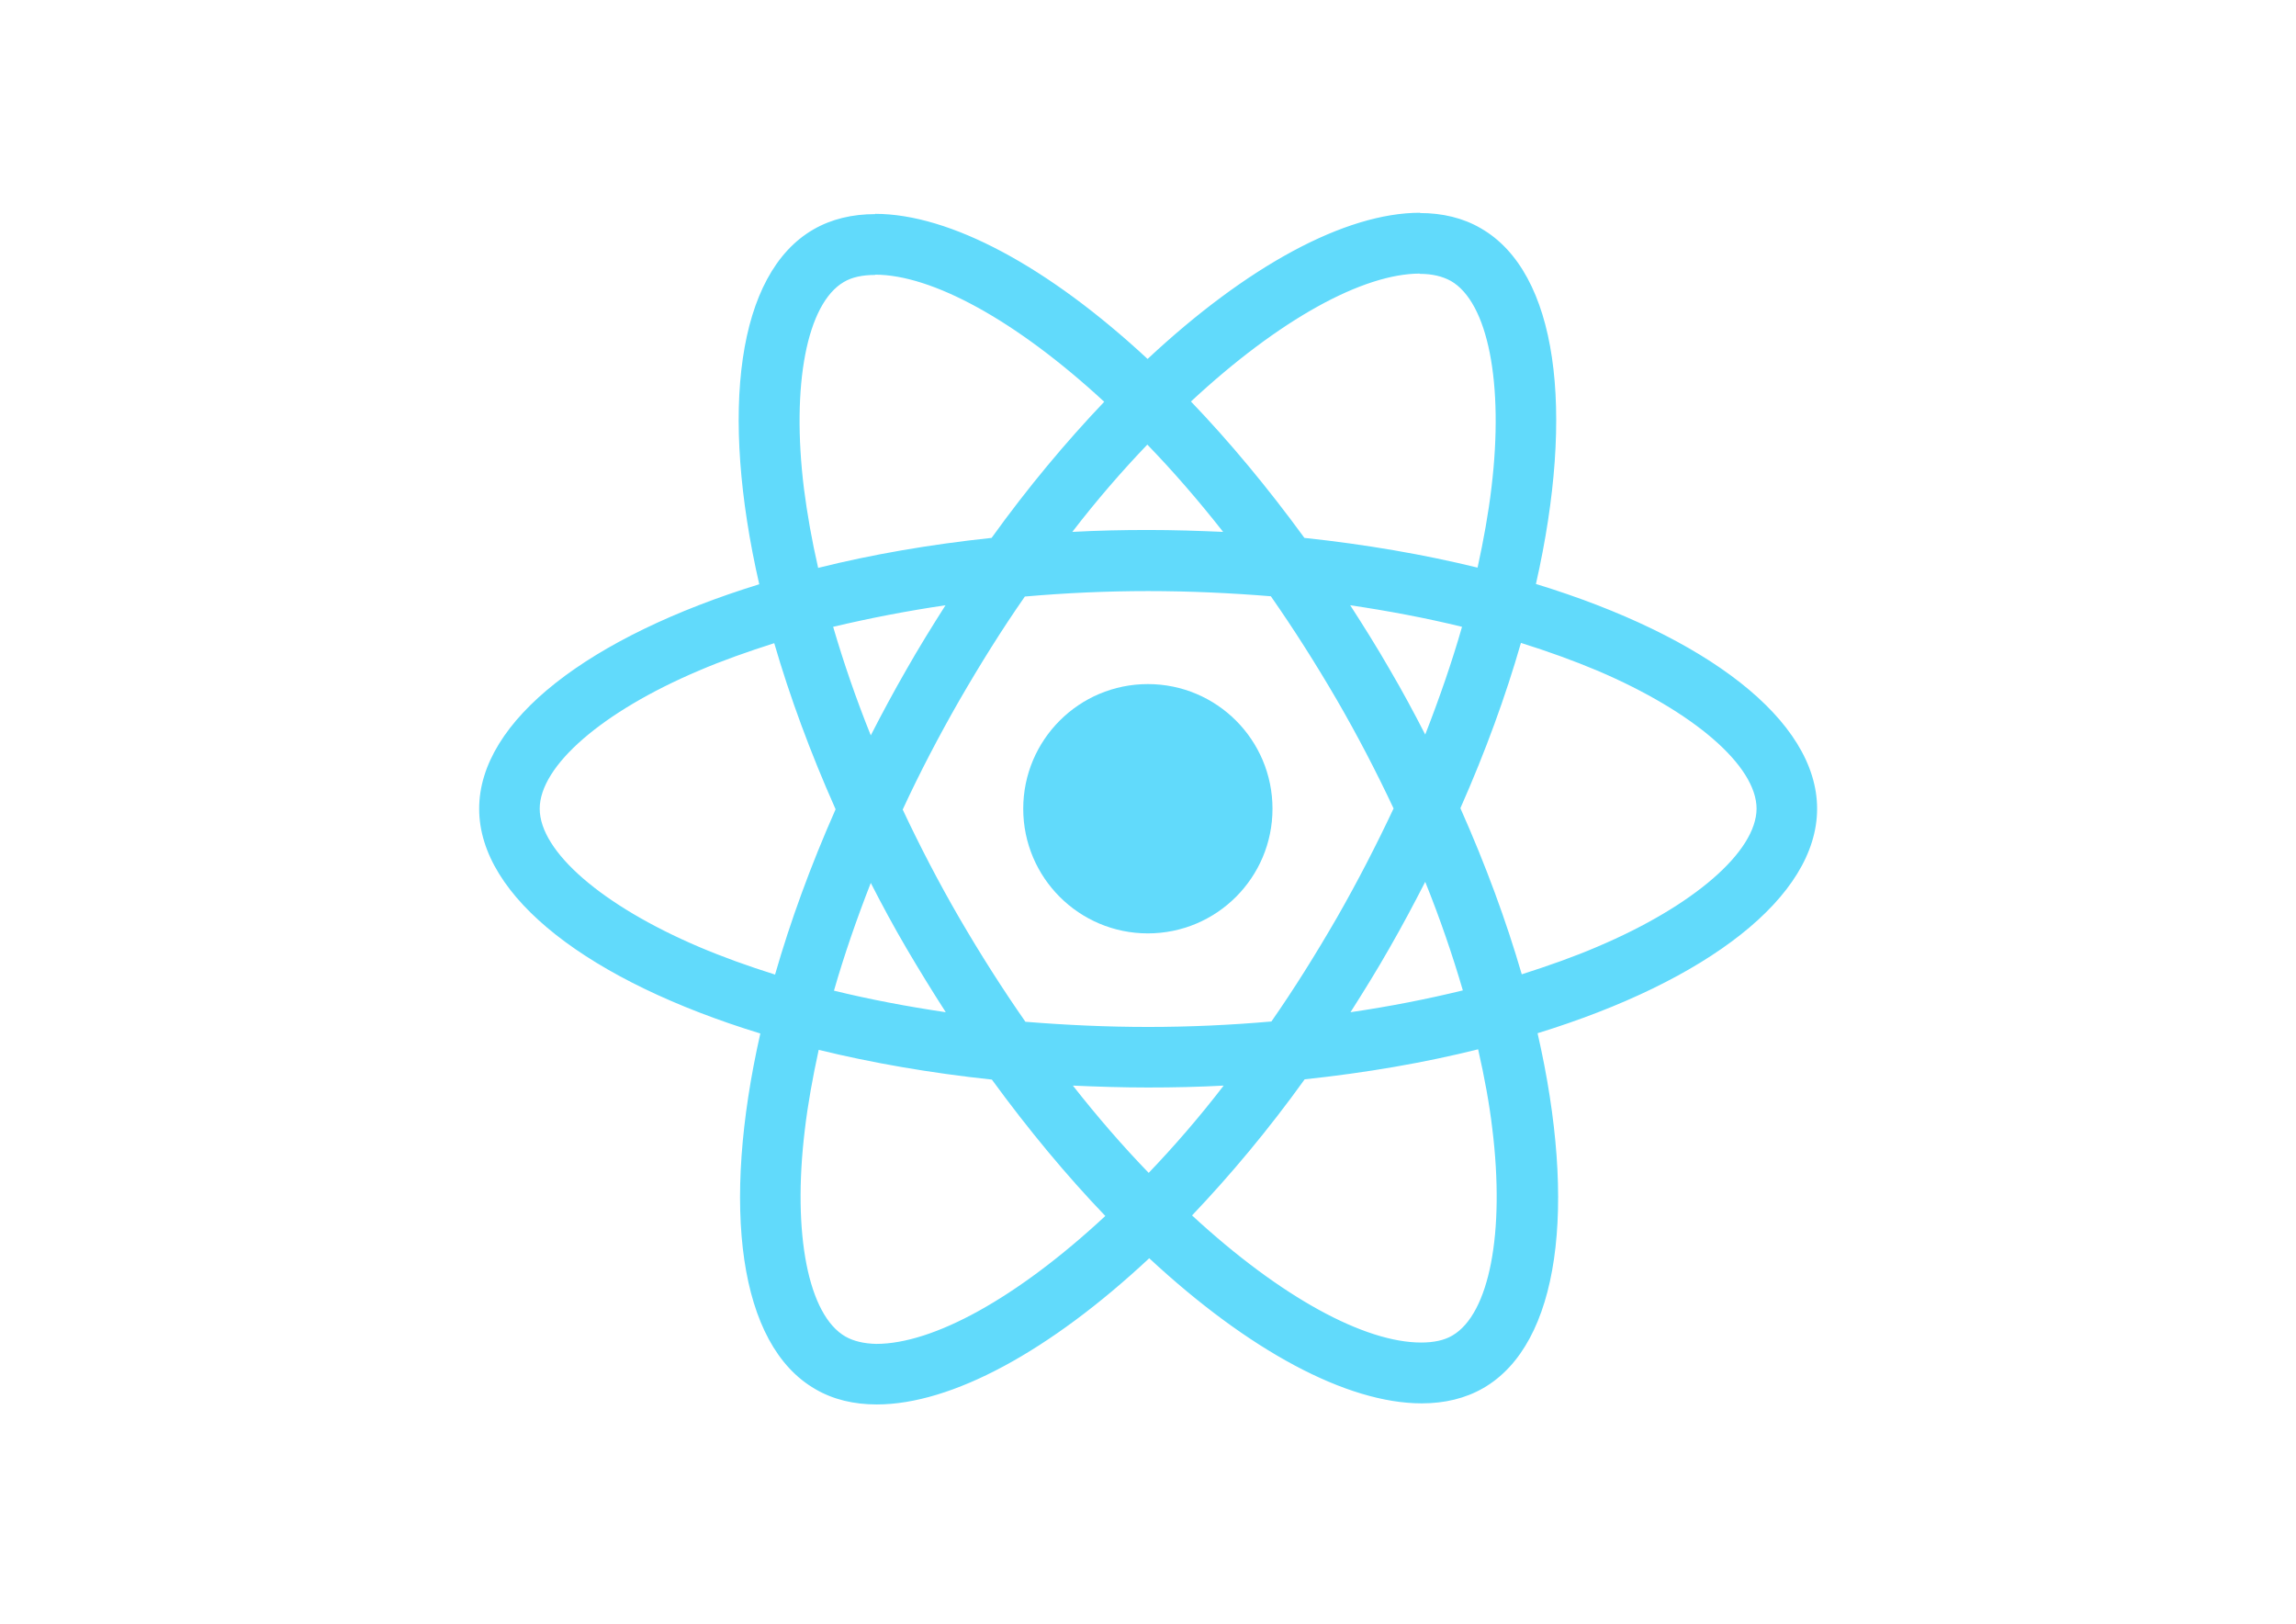
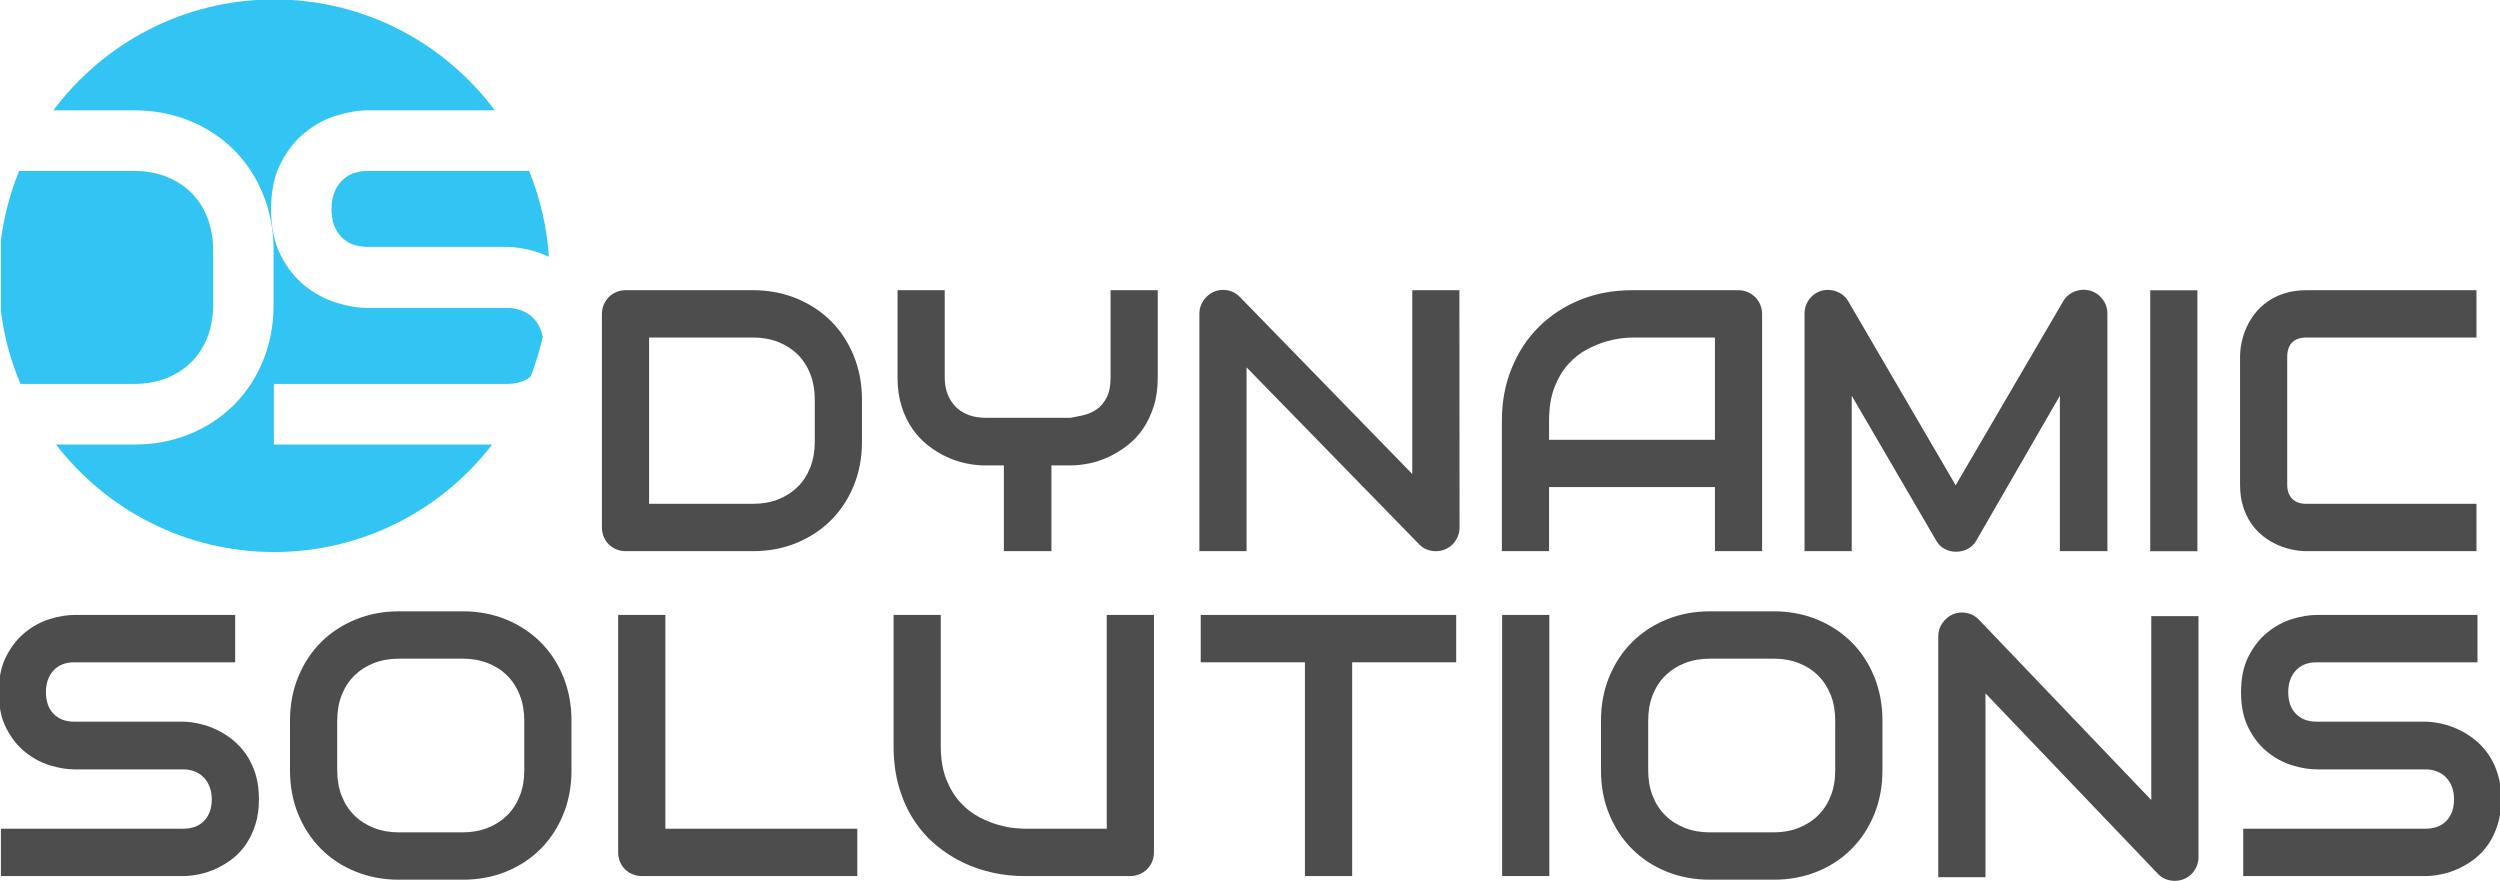
- <svg xmlns="http://www.w3.org/2000/svg" viewBox="0 0 841.9 595.3">
-   <g fill="#61DAFB">
-     <path d="M666.3 296.5c0-32.5-40.7-63.3-103.1-82.4 14.4-63.6 8-114.2-20.2-130.4-6.5-3.8-14.1-5.6-22.4-5.6v22.3c4.6 0 8.3.9 11.4 2.6 13.6 7.8 19.5 37.5 14.9 75.7-1.1 9.4-2.9 19.3-5.1 29.4-19.6-4.8-41-8.5-63.5-10.9-13.5-18.5-27.5-35.3-41.6-50 32.6-30.3 63.2-46.9 84-46.9V78c-27.5 0-63.5 19.6-99.9 53.6-36.4-33.8-72.4-53.2-99.9-53.2v22.3c20.7 0 51.4 16.5 84 46.6-14 14.7-28 31.4-41.3 49.9-22.6 2.4-44 6.1-63.6 11-2.3-10-4-19.7-5.2-29-4.7-38.2 1.1-67.9 14.6-75.8 3-1.8 6.9-2.6 11.5-2.6V78.5c-8.4 0-16 1.8-22.6 5.6-28.1 16.2-34.4 66.7-19.9 130.1-62.2 19.2-102.7 49.9-102.7 82.3 0 32.5 40.7 63.3 103.1 82.4-14.4 63.6-8 114.2 20.2 130.4 6.5 3.8 14.1 5.6 22.5 5.6 27.5 0 63.5-19.6 99.9-53.6 36.4 33.8 72.4 53.2 99.9 53.2 8.4 0 16-1.8 22.6-5.6 28.1-16.2 34.4-66.7 19.9-130.1 62-19.1 102.5-49.9 102.5-82.3zm-130.2-66.7c-3.7 12.9-8.3 26.2-13.5 39.5-4.1-8-8.4-16-13.1-24-4.6-8-9.5-15.8-14.4-23.4 14.2 2.1 27.9 4.7 41 7.9zm-45.8 106.5c-7.8 13.5-15.8 26.3-24.1 38.2-14.9 1.3-30 2-45.2 2-15.1 0-30.2-.7-45-1.9-8.3-11.9-16.4-24.6-24.2-38-7.6-13.1-14.5-26.4-20.8-39.8 6.2-13.4 13.2-26.8 20.7-39.9 7.8-13.5 15.8-26.3 24.1-38.2 14.9-1.3 30-2 45.2-2 15.1 0 30.2.7 45 1.9 8.3 11.9 16.4 24.6 24.2 38 7.6 13.1 14.5 26.4 20.8 39.8-6.3 13.4-13.2 26.8-20.7 39.9zm32.3-13c5.4 13.4 10 26.8 13.8 39.8-13.1 3.2-26.9 5.9-41.2 8 4.9-7.7 9.8-15.6 14.4-23.7 4.6-8 8.9-16.1 13-24.1zM421.2 430c-9.3-9.6-18.6-20.3-27.8-32 9 .4 18.2.7 27.5.7 9.4 0 18.7-.2 27.8-.7-9 11.7-18.3 22.4-27.5 32zm-74.4-58.9c-14.2-2.1-27.9-4.7-41-7.9 3.7-12.9 8.3-26.2 13.5-39.5 4.1 8 8.4 16 13.1 24 4.7 8 9.5 15.8 14.4 23.4zM420.7 163c9.3 9.6 18.6 20.3 27.8 32-9-.4-18.2-.7-27.5-.7-9.4 0-18.7.2-27.8.7 9-11.7 18.3-22.4 27.5-32zm-74 58.9c-4.9 7.7-9.8 15.6-14.4 23.7-4.6 8-8.9 16-13 24-5.4-13.4-10-26.8-13.8-39.8 13.1-3.1 26.9-5.8 41.2-7.9zm-90.5 125.2c-35.4-15.1-58.3-34.9-58.3-50.6 0-15.7 22.9-35.6 58.3-50.6 8.6-3.7 18-7 27.7-10.1 5.7 19.6 13.2 40 22.5 60.9-9.2 20.8-16.6 41.1-22.2 60.6-9.9-3.1-19.3-6.5-28-10.2zM310 490c-13.6-7.8-19.5-37.5-14.9-75.7 1.1-9.4 2.9-19.3 5.1-29.4 19.6 4.8 41 8.5 63.5 10.9 13.5 18.5 27.5 35.3 41.6 50-32.6 30.3-63.2 46.9-84 46.9-4.5-.1-8.3-1-11.3-2.7zm237.2-76.2c4.7 38.2-1.1 67.9-14.6 75.8-3 1.8-6.9 2.6-11.5 2.6-20.7 0-51.4-16.5-84-46.6 14-14.7 28-31.4 41.3-49.9 22.6-2.4 44-6.1 63.6-11 2.3 10.1 4.1 19.8 5.2 29.1zm38.5-66.7c-8.6 3.7-18 7-27.7 10.1-5.7-19.6-13.2-40-22.5-60.9 9.2-20.8 16.6-41.1 22.2-60.6 9.9 3.1 19.3 6.5 28.1 10.2 35.4 15.1 58.3 34.9 58.3 50.6-.1 15.7-23 35.6-58.4 50.6zM320.8 78.4z" />
-     <circle cx="420.9" cy="296.5" r="45.7" />
-     <path d="M520.5 78.1z" />
-   </g>
+ <svg xmlns="http://www.w3.org/2000/svg" version="1.1" baseProfile="full" width="142" height="50" viewBox="0 0 142.00 50.00" enable-background="new 0 0 142.00 50.00" xml:space="preserve">
+   <path fill="#4D4D4D" fill-opacity="1" stroke-linejoin="round" d="M 46.279,22.687C 46.279,22.162 46.194,21.683 46.026,21.248C 45.858,20.816 45.619,20.445 45.31,20.137C 45,19.833 44.631,19.595 44.202,19.424C 43.771,19.257 43.296,19.171 42.774,19.171L 36.868,19.171L 36.868,28.616L 42.774,28.616C 43.296,28.616 43.771,28.534 44.202,28.364C 44.631,28.195 45,27.956 45.31,27.65C 45.619,27.344 45.858,26.977 46.026,26.546C 46.194,26.114 46.279,25.634 46.279,25.104M 48.959,25.104C 48.959,26.006 48.802,26.836 48.489,27.595C 48.178,28.352 47.747,29.005 47.197,29.552C 46.646,30.101 45.993,30.53 45.239,30.84C 44.482,31.151 43.661,31.306 42.774,31.306L 35.539,31.306C 35.345,31.306 35.167,31.271 35.004,31.202C 34.837,31.133 34.695,31.038 34.575,30.918C 34.454,30.799 34.362,30.656 34.291,30.488C 34.224,30.324 34.188,30.143 34.188,29.952L 34.188,17.838C 34.188,17.653 34.224,17.477 34.291,17.311C 34.362,17.146 34.454,17.002 34.575,16.877C 34.695,16.754 34.837,16.657 35.004,16.588C 35.167,16.52 35.345,16.483 35.539,16.483L 42.774,16.483C 43.661,16.483 44.482,16.64 45.239,16.95C 45.993,17.26 46.646,17.69 47.197,18.235C 47.747,18.785 48.178,19.439 48.489,20.2C 48.802,20.962 48.959,21.79 48.959,22.687L 48.959,25.104 Z " />
+   <path fill="#4D4D4D" fill-opacity="1" stroke-linejoin="round" d="M 65.761,21.445C 65.761,22.059 65.683,22.605 65.529,23.088C 65.373,23.57 65.17,23.997 64.916,24.365C 64.661,24.733 64.364,25.047 64.024,25.31C 63.682,25.57 63.331,25.787 62.967,25.956C 62.602,26.125 62.233,26.247 61.86,26.323C 61.484,26.399 61.132,26.436 60.802,26.436L 59.721,26.436L 59.721,31.306L 57.02,31.306L 57.02,26.436L 55.948,26.436C 55.618,26.436 55.267,26.399 54.891,26.323C 54.518,26.247 54.145,26.125 53.778,25.956C 53.41,25.787 53.058,25.57 52.722,25.31C 52.387,25.047 52.088,24.733 51.829,24.365C 51.572,23.997 51.366,23.569 51.212,23.084C 51.057,22.596 50.98,22.05 50.98,21.445L 50.98,16.483L 53.66,16.483L 53.66,21.445C 53.66,21.796 53.715,22.111 53.825,22.39C 53.934,22.668 54.09,22.909 54.288,23.11C 54.487,23.308 54.73,23.462 55.014,23.569C 55.3,23.676 55.618,23.73 55.969,23.73L 60.802,23.73C 61.056,23.687 61.318,23.634 61.586,23.569C 61.854,23.503 62.098,23.391 62.317,23.233C 62.538,23.074 62.719,22.854 62.863,22.571C 63.009,22.289 63.08,21.913 63.08,21.445L 63.08,16.483L 65.761,16.483L 65.761,21.445 Z " />
+   <path fill="#4D4D4D" fill-opacity="1" stroke-linejoin="round" d="M 82.903,29.954C 82.903,30.146 82.867,30.326 82.795,30.491C 82.722,30.656 82.626,30.798 82.507,30.92C 82.388,31.041 82.244,31.135 82.08,31.204C 81.914,31.273 81.738,31.308 81.554,31.308C 81.388,31.308 81.222,31.278 81.054,31.215C 80.885,31.153 80.735,31.051 80.605,30.914L 70.805,20.867L 70.805,31.306L 68.125,31.306L 68.125,17.817C 68.125,17.542 68.202,17.293 68.356,17.068C 68.512,16.844 68.709,16.679 68.95,16.568C 69.204,16.464 69.465,16.439 69.733,16.489C 70.001,16.542 70.231,16.666 70.424,16.867L 80.216,26.923L 80.216,16.484L 82.894,16.484L 82.903,29.954 Z " />
+   <path fill="#4D4D4D" fill-opacity="1" stroke-linejoin="round" d="M 87.987,24.979L 97.409,24.979L 97.409,19.171L 92.699,19.171C 92.615,19.171 92.441,19.184 92.177,19.207C 91.914,19.233 91.607,19.293 91.26,19.389C 90.913,19.486 90.547,19.633 90.162,19.834C 89.777,20.034 89.423,20.309 89.101,20.661C 88.778,21.012 88.512,21.449 88.302,21.978C 88.093,22.505 87.987,23.143 87.987,23.895M 100.088,31.306L 97.409,31.306L 97.409,27.667L 87.987,27.667L 87.987,31.306L 85.307,31.306L 85.307,23.895C 85.307,22.813 85.493,21.817 85.865,20.909C 86.236,19.998 86.751,19.217 87.411,18.563C 88.07,17.908 88.851,17.398 89.749,17.031C 90.65,16.668 91.632,16.484 92.699,16.484L 98.737,16.484C 98.923,16.484 99.099,16.52 99.264,16.588C 99.43,16.657 99.572,16.754 99.696,16.877C 99.82,17.002 99.916,17.146 99.984,17.312C 100.054,17.477 100.088,17.653 100.088,17.838L 100.088,31.306 Z " />
+   <path fill="#4D4D4D" fill-opacity="1" stroke-linejoin="round" d="M 119.701,31.306L 117.001,31.306L 117.001,22.479L 112.264,30.687C 112.146,30.901 111.983,31.063 111.774,31.174C 111.565,31.285 111.339,31.339 111.099,31.339C 110.864,31.339 110.647,31.285 110.444,31.174C 110.241,31.063 110.083,30.901 109.966,30.687L 105.178,22.479L 105.178,31.306L 102.498,31.306L 102.498,17.817C 102.498,17.508 102.59,17.232 102.772,16.991C 102.953,16.75 103.193,16.588 103.488,16.505C 103.631,16.471 103.776,16.458 103.921,16.47C 104.067,16.48 104.204,16.511 104.338,16.562C 104.472,16.615 104.593,16.686 104.704,16.78C 104.813,16.872 104.906,16.984 104.983,17.115L 111.082,27.563L 117.187,17.115C 117.344,16.853 117.563,16.666 117.839,16.557C 118.118,16.448 118.409,16.43 118.713,16.505C 119.001,16.588 119.236,16.75 119.423,16.991C 119.609,17.232 119.701,17.508 119.701,17.817L 119.701,31.306 Z " />
+   <rect x="122.133" y="16.488" fill="#4D4D4D" fill-opacity="1" stroke-linejoin="round" width="2.679" height="14.822" />
+   <path fill="#4D4D4D" fill-opacity="1" stroke-linejoin="round" d="M 140.664,31.306L 130.997,31.306C 130.749,31.306 130.483,31.276 130.199,31.217C 129.911,31.159 129.632,31.069 129.352,30.944C 129.074,30.82 128.808,30.661 128.555,30.462C 128.3,30.265 128.074,30.029 127.879,29.748C 127.682,29.47 127.527,29.147 127.411,28.777C 127.293,28.41 127.235,27.994 127.235,27.532L 127.235,20.256C 127.235,20.01 127.264,19.742 127.323,19.455C 127.38,19.17 127.471,18.888 127.596,18.608C 127.72,18.329 127.88,18.063 128.08,17.807C 128.28,17.553 128.518,17.328 128.798,17.131C 129.074,16.934 129.396,16.777 129.76,16.661C 130.125,16.544 130.536,16.484 130.997,16.484L 140.664,16.484L 140.664,19.171L 130.997,19.171C 130.645,19.171 130.378,19.266 130.194,19.451C 130.006,19.638 129.914,19.913 129.914,20.278L 129.914,27.532C 129.914,27.877 130.009,28.144 130.199,28.333C 130.387,28.522 130.654,28.616 130.997,28.616L 140.664,28.616L 140.664,31.306 Z " />
+   <path fill="#4D4D4D" fill-opacity="1" stroke-linejoin="round" d="M 14.708,45.396C 14.708,45.927 14.642,46.404 14.508,46.828C 14.373,47.252 14.196,47.628 13.976,47.95C 13.755,48.275 13.499,48.549 13.203,48.779C 12.906,49.005 12.601,49.19 12.286,49.336C 11.969,49.481 11.647,49.588 11.32,49.657C 10.993,49.726 10.687,49.761 10.397,49.761L 0.051,49.761L 0.051,47.071L 10.397,47.071C 10.914,47.071 11.313,46.919 11.599,46.617C 11.885,46.313 12.028,45.906 12.028,45.396C 12.028,45.148 11.988,44.922 11.913,44.714C 11.838,44.505 11.729,44.327 11.588,44.175C 11.447,44.023 11.274,43.906 11.072,43.825C 10.87,43.742 10.645,43.7 10.397,43.7L 4.229,43.7C 3.796,43.7 3.328,43.624 2.826,43.468C 2.325,43.312 1.859,43.062 1.429,42.717C 1,42.372 0.641,41.922 0.356,41.361C 0.07,40.805 -0.073,40.122 -0.073,39.317C -0.073,38.509 0.07,37.828 0.356,37.274C 0.641,36.718 1,36.266 1.429,35.918C 1.859,35.57 2.325,35.318 2.826,35.162C 3.328,35.007 3.796,34.929 4.229,34.929L 13.357,34.929L 13.357,37.619L 4.229,37.619C 3.72,37.619 3.323,37.773 3.037,38.085C 2.752,38.394 2.609,38.805 2.609,39.317C 2.609,39.832 2.752,40.239 3.037,40.539C 3.323,40.84 3.72,40.991 4.229,40.991L 10.397,40.991L 10.417,40.991C 10.708,40.997 11.013,41.038 11.336,41.11C 11.658,41.183 11.981,41.295 12.3,41.446C 12.62,41.598 12.925,41.789 13.212,42.02C 13.502,42.251 13.758,42.529 13.982,42.851C 14.204,43.176 14.383,43.548 14.514,43.97C 14.643,44.389 14.708,44.864 14.708,45.396 Z " />
+   <path fill="#4D4D4D" fill-opacity="1" stroke-linejoin="round" d="M 29.778,40.929C 29.778,40.398 29.693,39.917 29.524,39.485C 29.356,39.055 29.119,38.685 28.814,38.379C 28.508,38.073 28.138,37.834 27.709,37.666C 27.279,37.498 26.807,37.412 26.292,37.412L 22.66,37.412C 22.138,37.412 21.661,37.498 21.232,37.666C 20.803,37.834 20.433,38.073 20.123,38.379C 19.814,38.685 19.576,39.055 19.407,39.485C 19.238,39.917 19.154,40.398 19.154,40.929L 19.154,43.761C 19.154,44.294 19.238,44.774 19.407,45.204C 19.576,45.635 19.814,46.004 20.123,46.31C 20.433,46.617 20.803,46.854 21.232,47.024C 21.661,47.194 22.138,47.278 22.66,47.278L 26.271,47.278C 26.793,47.278 27.269,47.194 27.699,47.024C 28.128,46.854 28.497,46.617 28.809,46.31C 29.117,46.004 29.356,45.635 29.524,45.204C 29.693,44.774 29.778,44.294 29.778,43.761M 32.46,43.761C 32.46,44.666 32.303,45.495 31.995,46.254C 31.685,47.013 31.256,47.667 30.706,48.219C 30.156,48.772 29.504,49.201 28.75,49.506C 28,49.813 27.178,49.967 26.292,49.967L 22.66,49.967C 21.773,49.967 20.951,49.813 20.195,49.506C 19.439,49.201 18.786,48.772 18.235,48.219C 17.686,47.667 17.253,47.013 16.941,46.254C 16.628,45.495 16.472,44.666 16.472,43.761L 16.472,40.929C 16.472,40.033 16.628,39.202 16.941,38.442C 17.253,37.68 17.686,37.025 18.235,36.476C 18.786,35.929 19.439,35.499 20.195,35.189C 20.951,34.88 21.773,34.723 22.66,34.723L 26.292,34.723C 27.178,34.723 28,34.88 28.75,35.189C 29.504,35.499 30.156,35.929 30.706,36.476C 31.256,37.025 31.685,37.68 31.995,38.442C 32.303,39.202 32.46,40.033 32.46,40.929L 32.46,43.761 Z " />
+   <path fill="#4D4D4D" fill-opacity="1" stroke-linejoin="round" d="M 48.694,49.761L 36.46,49.761C 36.269,49.761 36.09,49.726 35.925,49.657C 35.759,49.588 35.616,49.494 35.497,49.373C 35.377,49.254 35.282,49.109 35.212,48.943C 35.145,48.779 35.111,48.599 35.111,48.406L 35.111,34.929L 37.793,34.929L 37.793,47.071L 48.694,47.071L 48.694,49.761 Z " />
+   <path fill="#4D4D4D" fill-opacity="1" stroke-linejoin="round" d="M 65.545,48.406C 65.545,48.599 65.51,48.779 65.442,48.943C 65.372,49.109 65.276,49.254 65.154,49.373C 65.029,49.494 64.885,49.588 64.72,49.657C 64.555,49.726 64.38,49.761 64.194,49.761L 58.149,49.761C 57.578,49.761 57.001,49.698 56.417,49.574C 55.832,49.45 55.265,49.259 54.719,49.001C 54.173,48.741 53.659,48.413 53.178,48.014C 52.697,47.614 52.275,47.139 51.915,46.591C 51.554,46.042 51.269,45.415 51.064,44.707C 50.856,44.002 50.755,43.214 50.755,42.346L 50.755,34.929L 53.436,34.929L 53.436,42.346C 53.436,43.104 53.541,43.745 53.751,44.269C 53.96,44.793 54.226,45.23 54.549,45.581C 54.873,45.934 55.228,46.209 55.612,46.409C 55.997,46.61 56.364,46.758 56.71,46.853C 57.058,46.951 57.364,47.01 57.629,47.036C 57.893,47.059 58.067,47.071 58.149,47.071L 62.864,47.071L 62.864,34.929L 65.545,34.929L 65.545,48.406 Z " />
+   <path fill="#4D4D4D" fill-opacity="1" stroke-linejoin="round" d="M 82.712,37.619L 76.803,37.619L 76.803,49.761L 74.12,49.761L 74.12,37.619L 68.201,37.619L 68.201,34.929L 82.712,34.929L 82.712,37.619 Z " />
+   <rect x="85.321" y="34.929" fill="#4D4D4D" fill-opacity="1" stroke-linejoin="round" width="2.681" height="14.831" />
+   <path fill="#4D4D4D" fill-opacity="1" stroke-linejoin="round" d="M 104.24,40.929C 104.24,40.398 104.158,39.917 103.989,39.485C 103.819,39.055 103.581,38.685 103.276,38.379C 102.97,38.073 102.602,37.834 102.173,37.666C 101.742,37.498 101.271,37.412 100.755,37.412L 97.123,37.412C 96.601,37.412 96.124,37.498 95.694,37.666C 95.265,37.834 94.895,38.073 94.587,38.379C 94.277,38.685 94.038,39.055 93.87,39.485C 93.702,39.917 93.617,40.398 93.617,40.929L 93.617,43.761C 93.617,44.294 93.702,44.774 93.87,45.204C 94.038,45.635 94.277,46.004 94.587,46.31C 94.895,46.617 95.265,46.854 95.694,47.024C 96.124,47.194 96.601,47.278 97.123,47.278L 100.734,47.278C 101.257,47.278 101.732,47.194 102.162,47.024C 102.592,46.854 102.962,46.617 103.271,46.31C 103.58,46.004 103.819,45.635 103.989,45.204C 104.158,44.774 104.24,44.294 104.24,43.761M 106.923,43.761C 106.923,44.666 106.766,45.495 106.458,46.254C 106.149,47.013 105.718,47.667 105.169,48.219C 104.618,48.772 103.968,49.201 103.214,49.506C 102.46,49.813 101.64,49.967 100.755,49.967L 97.123,49.967C 96.236,49.967 95.415,49.813 94.658,49.506C 93.902,49.201 93.248,48.772 92.699,48.219C 92.148,47.667 91.718,47.013 91.405,46.254C 91.091,45.495 90.936,44.666 90.936,43.761L 90.936,40.929C 90.936,40.033 91.091,39.202 91.405,38.442C 91.718,37.68 92.148,37.025 92.699,36.476C 93.248,35.929 93.902,35.499 94.658,35.189C 95.415,34.88 96.236,34.723 97.123,34.723L 100.755,34.723C 101.64,34.723 102.46,34.88 103.214,35.189C 103.968,35.499 104.618,35.929 105.169,36.476C 105.718,37.025 106.149,37.68 106.458,38.442C 106.766,39.202 106.923,40.033 106.923,40.929L 106.923,43.761 Z " />
+   <path fill="#4D4D4D" fill-opacity="1" stroke-linejoin="round" d="M 124.875,48.678C 124.875,48.871 124.838,49.05 124.765,49.216C 124.695,49.38 124.597,49.523 124.478,49.645C 124.356,49.766 124.214,49.861 124.049,49.929C 123.885,49.998 123.71,50.032 123.523,50.032C 123.359,50.032 123.191,50.002 123.023,49.94C 122.854,49.878 122.704,49.777 122.575,49.639L 112.776,39.383L 112.776,49.826L 110.093,49.826L 110.093,36.145C 110.093,35.867 110.171,35.619 110.325,35.395C 110.482,35.169 110.679,35.003 110.92,34.893C 111.173,34.789 111.435,34.763 111.703,34.814C 111.972,34.866 112.202,34.992 112.395,35.191L 122.193,45.442L 122.193,34.995L 124.875,34.995L 124.875,48.678 Z " />
+   <path fill="#4D4D4D" fill-opacity="1" stroke-linejoin="round" d="M 142.073,45.396C 142.073,45.927 142.004,46.404 141.871,46.828C 141.737,47.252 141.56,47.628 141.34,47.95C 141.119,48.275 140.861,48.549 140.564,48.779C 140.271,49.005 139.966,49.19 139.648,49.336C 139.331,49.481 139.01,49.588 138.683,49.657C 138.357,49.726 138.048,49.761 137.76,49.761L 127.415,49.761L 127.415,47.071L 137.76,47.071C 138.276,47.071 138.676,46.919 138.963,46.617C 139.247,46.313 139.389,45.906 139.389,45.396C 139.389,45.148 139.352,44.922 139.277,44.714C 139.2,44.505 139.092,44.327 138.951,44.175C 138.81,44.023 138.639,43.906 138.436,43.825C 138.232,43.742 138.008,43.7 137.76,43.7L 131.592,43.7C 131.159,43.7 130.692,43.624 130.189,43.468C 129.688,43.312 129.221,43.062 128.793,42.717C 128.362,42.372 128.004,41.922 127.72,41.361C 127.434,40.805 127.291,40.122 127.291,39.317C 127.291,38.509 127.434,37.828 127.72,37.274C 128.004,36.718 128.362,36.266 128.793,35.918C 129.221,35.57 129.688,35.318 130.189,35.162C 130.692,35.007 131.159,34.929 131.592,34.929L 140.721,34.929L 140.721,37.619L 131.592,37.619C 131.084,37.619 130.686,37.773 130.402,38.085C 130.116,38.394 129.972,38.805 129.972,39.317C 129.972,39.832 130.116,40.239 130.402,40.539C 130.686,40.84 131.084,40.991 131.592,40.991L 137.76,40.991L 137.781,40.991C 138.068,40.997 138.375,41.038 138.698,41.11C 139.023,41.183 139.342,41.295 139.662,41.446C 139.985,41.598 140.287,41.789 140.576,42.02C 140.865,42.251 141.119,42.529 141.344,42.851C 141.567,43.176 141.746,43.548 141.874,43.97C 142.006,44.389 142.073,44.864 142.073,45.396 Z " />
+   <path fill="#32C5F4" fill-opacity="1" stroke-linejoin="round" d="M 9.446,21.485C 9.996,21.267 10.468,20.963 10.865,20.569C 11.261,20.177 11.566,19.706 11.782,19.155C 11.998,18.603 12.106,17.986 12.106,17.307L 12.106,14.21C 12.106,13.538 11.998,12.926 11.782,12.37C 11.566,11.813 11.261,11.34 10.865,10.946C 10.468,10.555 9.996,10.249 9.446,10.033C 8.895,9.817 8.286,9.709 7.617,9.709L 1.087,9.709C 0.58,10.946 0.229,12.265 0.051,13.637L 0.051,17.686C 0.237,19.129 0.615,20.514 1.164,21.807L 7.617,21.807C 8.286,21.807 8.895,21.7 9.446,21.485 Z " />
+   <path fill="#32C5F4" fill-opacity="1" stroke-linejoin="round" d="M 19.378,10.304C 19.013,10.7 18.83,11.226 18.83,11.879C 18.83,12.541 19.013,13.063 19.378,13.448C 19.744,13.832 20.252,14.023 20.903,14.023L 28.798,14.023L 28.826,14.023C 29.195,14.033 29.587,14.084 30.001,14.176C 30.395,14.265 30.789,14.402 31.18,14.584C 31.063,12.869 30.673,11.229 30.051,9.709L 20.903,9.709C 20.252,9.709 19.744,9.906 19.378,10.304 Z " />
+   <path fill="#32C5F4" fill-opacity="1" stroke-linejoin="round" d="M 15.556,25.25L 15.556,21.807L 28.799,21.807C 29.351,21.807 29.794,21.663 30.14,21.392C 30.423,20.666 30.655,19.913 30.83,19.137C 30.807,19.018 30.78,18.9 30.741,18.79C 30.644,18.525 30.504,18.297 30.324,18.102C 30.143,17.906 29.922,17.756 29.663,17.653C 29.404,17.545 29.117,17.492 28.799,17.492L 20.903,17.492C 20.349,17.492 19.75,17.393 19.109,17.195C 18.465,16.994 17.869,16.675 17.319,16.233C 16.769,15.793 16.311,15.216 15.947,14.5C 15.58,13.786 15.398,12.911 15.398,11.879C 15.398,10.848 15.58,9.975 15.947,9.266C 16.311,8.554 16.769,7.977 17.319,7.531C 17.869,7.085 18.465,6.763 19.109,6.565C 19.75,6.366 20.349,6.267 20.903,6.267L 28.107,6.267C 25.253,2.443 20.699,-0.032 15.569,-0.032C 10.44,-0.032 5.887,2.443 3.031,6.267L 7.617,6.267C 8.752,6.267 9.804,6.464 10.773,6.863C 11.739,7.26 12.575,7.81 13.281,8.51C 13.984,9.212 14.537,10.05 14.937,11.027C 15.338,12.001 15.539,13.062 15.539,14.21L 15.539,17.307C 15.539,18.464 15.338,19.525 14.937,20.499C 14.537,21.468 13.984,22.304 13.281,23.005C 12.575,23.708 11.739,24.258 10.773,24.654C 9.804,25.052 8.752,25.25 7.617,25.25L 3.183,25.25C 6.045,28.962 10.527,31.355 15.569,31.355C 20.611,31.355 25.093,28.962 27.955,25.25L 15.556,25.25 Z " />
</svg>
